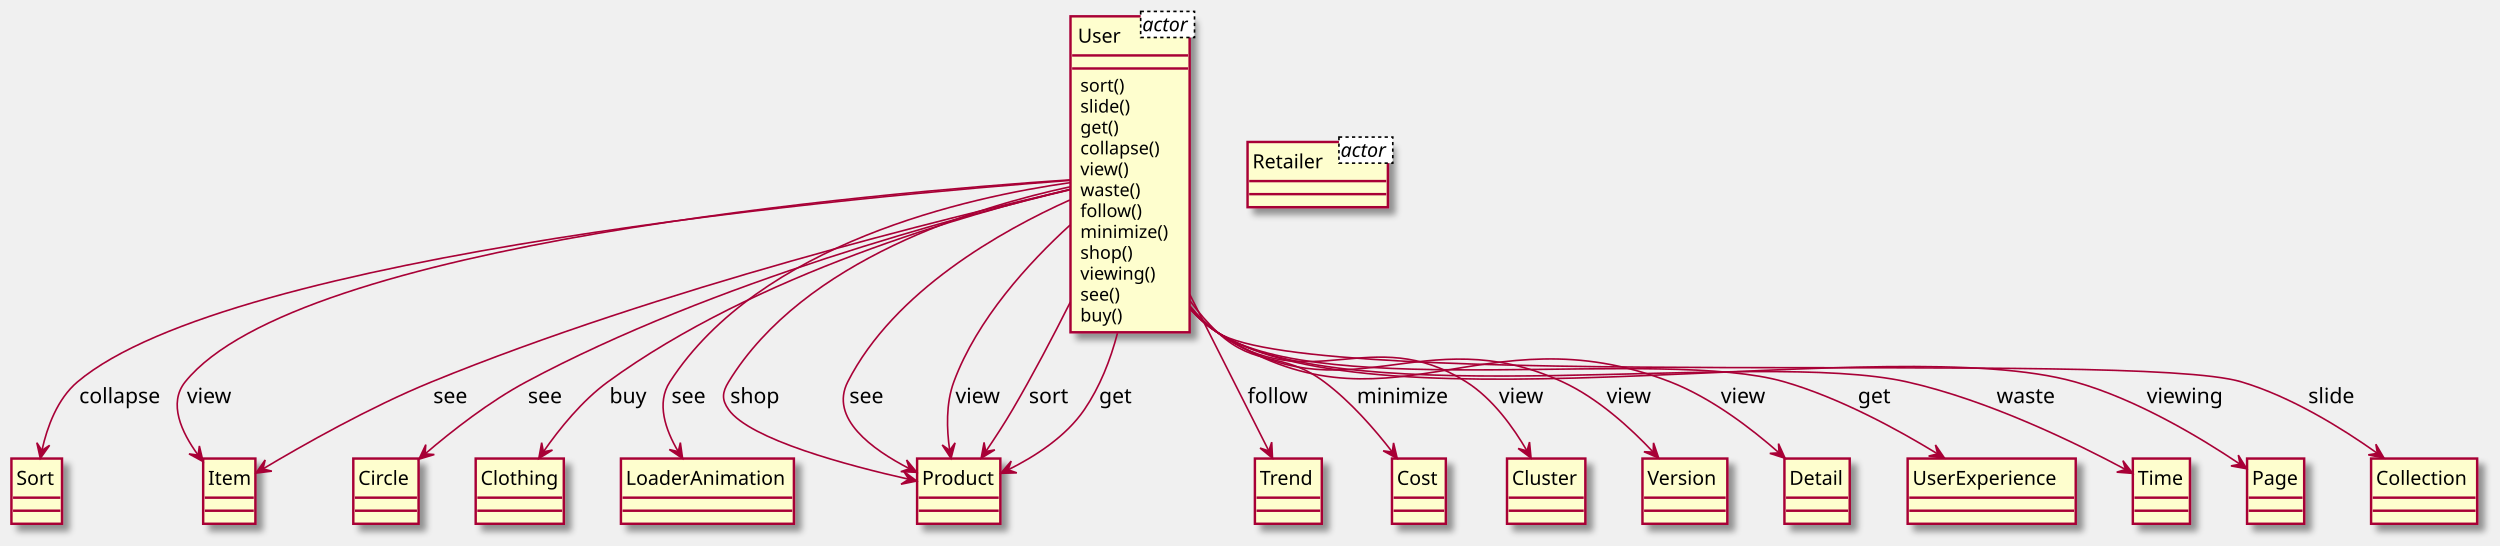
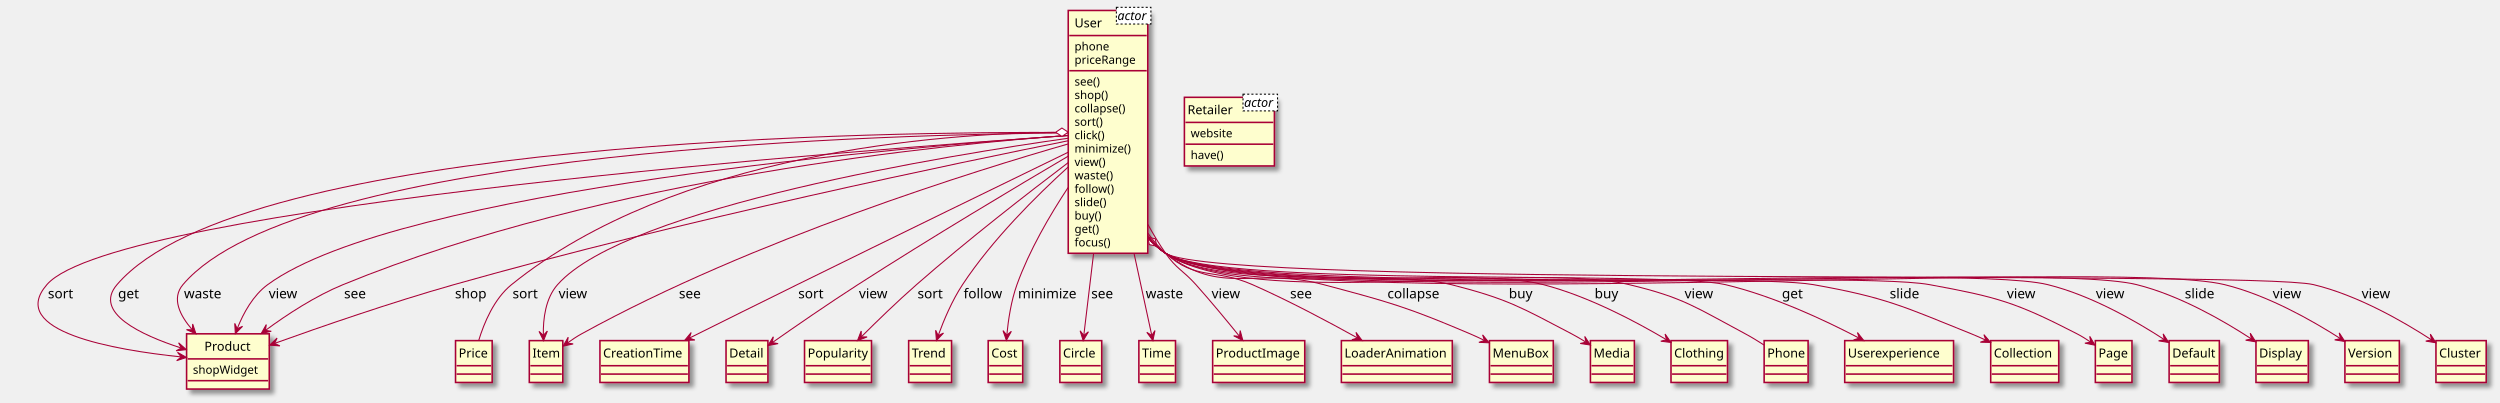
- <svg xmlns="http://www.w3.org/2000/svg" contentScriptType="application/ecmascript" contentStyleType="text/css" height="334px" preserveAspectRatio="none" style="width:1532px;height:334px;background:#FFFFFF;" version="1.1" viewBox="0 0 1532 334" width="1532px" zoomAndPan="magnify">
+ <svg xmlns="http://www.w3.org/2000/svg" contentScriptType="application/ecmascript" contentStyleType="text/css" height="385px" preserveAspectRatio="none" style="width:2389px;height:385px;background:#FFFFFF;" version="1.1" viewBox="0 0 2389 385" width="2389px" zoomAndPan="magnify">
  <defs>
-     <filter height="300%" id="fqbk32ex54lj5" width="300%" x="-1" y="-1">
+     <filter height="300%" id="f86rk0x2zrbnw" width="300%" x="-1" y="-1">
      <feGaussianBlur result="blurOut" stdDeviation="2.0" />
      <feColorMatrix in="blurOut" result="blurOut2" type="matrix" values="0 0 0 0 0 0 0 0 0 0 0 0 0 0 0 0 0 0 .4 0" />
      <feOffset dx="4.0" dy="4.0" in="blurOut2" result="blurOut3" />
      <feBlend in="SourceGraphic" in2="blurOut3" mode="normal" />
    </filter>
  </defs>
  <g>
-     <rect codeLine="6" fill="#FEFECE" filter="url(#fqbk32ex54lj5)" height="193.625" id="User" style="stroke:#A80036;stroke-width:1.5;" width="73" x="656" y="10" />
-     <text fill="#000000" font-family="sans-serif" font-size="12" lengthAdjust="spacing" textLength="29" x="660.5" y="26.139">User</text>
-     <rect fill="#FFFFFF" height="15.969" style="stroke:#000000;stroke-width:1.0;stroke-dasharray:2.0,2.0;" width="33" x="699" y="7" />
-     <text fill="#000000" font-family="sans-serif" font-size="12" font-style="italic" lengthAdjust="spacing" textLength="31" x="700" y="19.139">actor</text>
-     <line style="stroke:#A80036;stroke-width:1.5;" x1="657" x2="728" y1="33.969" y2="33.969" />
-     <line style="stroke:#A80036;stroke-width:1.5;" x1="657" x2="728" y1="41.969" y2="41.969" />
-     <text fill="#000000" font-family="sans-serif" font-size="11" lengthAdjust="spacing" textLength="29" x="662" y="56.179">sort()</text>
-     <text fill="#000000" font-family="sans-serif" font-size="11" lengthAdjust="spacing" textLength="35" x="662" y="68.984">slide()</text>
-     <text fill="#000000" font-family="sans-serif" font-size="11" lengthAdjust="spacing" textLength="27" x="662" y="81.789">get()</text>
-     <text fill="#000000" font-family="sans-serif" font-size="11" lengthAdjust="spacing" textLength="55" x="662" y="94.593">collapse()</text>
-     <text fill="#000000" font-family="sans-serif" font-size="11" lengthAdjust="spacing" textLength="35" x="662" y="107.398">view()</text>
-     <text fill="#000000" font-family="sans-serif" font-size="11" lengthAdjust="spacing" textLength="42" x="662" y="120.203">waste()</text>
-     <text fill="#000000" font-family="sans-serif" font-size="11" lengthAdjust="spacing" textLength="41" x="662" y="133.007">follow()</text>
-     <text fill="#000000" font-family="sans-serif" font-size="11" lengthAdjust="spacing" textLength="61" x="662" y="145.812">minimize()</text>
-     <text fill="#000000" font-family="sans-serif" font-size="11" lengthAdjust="spacing" textLength="35" x="662" y="158.617">shop()</text>
-     <text fill="#000000" font-family="sans-serif" font-size="11" lengthAdjust="spacing" textLength="52" x="662" y="171.421">viewing()</text>
-     <text fill="#000000" font-family="sans-serif" font-size="11" lengthAdjust="spacing" textLength="30" x="662" y="184.226">see()</text>
-     <text fill="#000000" font-family="sans-serif" font-size="11" lengthAdjust="spacing" textLength="29" x="662" y="197.031">buy()</text>
-     <rect codeLine="4" fill="#FEFECE" filter="url(#fqbk32ex54lj5)" height="39.969" id="Retailer" style="stroke:#A80036;stroke-width:1.5;" width="86" x="764.5" y="87" />
-     <text fill="#000000" font-family="sans-serif" font-size="12" lengthAdjust="spacing" textLength="45" x="767.5" y="103.139">Retailer</text>
-     <rect fill="#FFFFFF" height="15.969" style="stroke:#000000;stroke-width:1.0;stroke-dasharray:2.0,2.0;" width="33" x="820.5" y="84" />
-     <text fill="#000000" font-family="sans-serif" font-size="12" font-style="italic" lengthAdjust="spacing" textLength="31" x="821.5" y="96.139">actor</text>
-     <line style="stroke:#A80036;stroke-width:1.5;" x1="765.5" x2="849.5" y1="110.969" y2="110.969" />
-     <line style="stroke:#A80036;stroke-width:1.5;" x1="765.5" x2="849.5" y1="118.969" y2="118.969" />
-     <rect codeLine="20" fill="#FEFECE" filter="url(#fqbk32ex54lj5)" height="39.969" id="Sort" style="stroke:#A80036;stroke-width:1.5;" width="31" x="7" y="281" />
-     <text fill="#000000" font-family="sans-serif" font-size="12" lengthAdjust="spacing" textLength="25" x="10" y="297.139">Sort</text>
-     <line style="stroke:#A80036;stroke-width:1.5;" x1="8" x2="37" y1="304.969" y2="304.969" />
-     <line style="stroke:#A80036;stroke-width:1.5;" x1="8" x2="37" y1="312.969" y2="312.969" />
-     <rect codeLine="22" fill="#FEFECE" filter="url(#fqbk32ex54lj5)" height="39.969" id="Item" style="stroke:#A80036;stroke-width:1.5;" width="32" x="124.5" y="281" />
-     <text fill="#000000" font-family="sans-serif" font-size="12" lengthAdjust="spacing" textLength="26" x="127.5" y="297.139">Item</text>
-     <line style="stroke:#A80036;stroke-width:1.5;" x1="125.5" x2="155.5" y1="304.969" y2="304.969" />
-     <line style="stroke:#A80036;stroke-width:1.5;" x1="125.5" x2="155.5" y1="312.969" y2="312.969" />
-     <rect codeLine="24" fill="#FEFECE" filter="url(#fqbk32ex54lj5)" height="39.969" id="Circle" style="stroke:#A80036;stroke-width:1.5;" width="40" x="216.5" y="281" />
-     <text fill="#000000" font-family="sans-serif" font-size="12" lengthAdjust="spacing" textLength="34" x="219.5" y="297.139">Circle</text>
-     <line style="stroke:#A80036;stroke-width:1.5;" x1="217.5" x2="255.5" y1="304.969" y2="304.969" />
-     <line style="stroke:#A80036;stroke-width:1.5;" x1="217.5" x2="255.5" y1="312.969" y2="312.969" />
-     <rect codeLine="26" fill="#FEFECE" filter="url(#fqbk32ex54lj5)" height="39.969" id="Clothing" style="stroke:#A80036;stroke-width:1.5;" width="54" x="291.5" y="281" />
-     <text fill="#000000" font-family="sans-serif" font-size="12" lengthAdjust="spacing" textLength="48" x="294.5" y="297.139">Clothing</text>
-     <line style="stroke:#A80036;stroke-width:1.5;" x1="292.5" x2="344.5" y1="304.969" y2="304.969" />
-     <line style="stroke:#A80036;stroke-width:1.5;" x1="292.5" x2="344.5" y1="312.969" y2="312.969" />
-     <rect codeLine="28" fill="#FEFECE" filter="url(#fqbk32ex54lj5)" height="39.969" id="LoaderAnimation" style="stroke:#A80036;stroke-width:1.5;" width="106" x="380.5" y="281" />
-     <text fill="#000000" font-family="sans-serif" font-size="12" lengthAdjust="spacing" textLength="100" x="383.5" y="297.139">LoaderAnimation</text>
-     <line style="stroke:#A80036;stroke-width:1.5;" x1="381.5" x2="485.5" y1="304.969" y2="304.969" />
-     <line style="stroke:#A80036;stroke-width:1.5;" x1="381.5" x2="485.5" y1="312.969" y2="312.969" />
-     <rect codeLine="30" fill="#FEFECE" filter="url(#fqbk32ex54lj5)" height="39.969" id="Product" style="stroke:#A80036;stroke-width:1.5;" width="51" x="562" y="281" />
-     <text fill="#000000" font-family="sans-serif" font-size="12" lengthAdjust="spacing" textLength="45" x="565" y="297.139">Product</text>
-     <line style="stroke:#A80036;stroke-width:1.5;" x1="563" x2="612" y1="304.969" y2="304.969" />
-     <line style="stroke:#A80036;stroke-width:1.5;" x1="563" x2="612" y1="312.969" y2="312.969" />
-     <rect codeLine="32" fill="#FEFECE" filter="url(#fqbk32ex54lj5)" height="39.969" id="Trend" style="stroke:#A80036;stroke-width:1.5;" width="41" x="769" y="281" />
-     <text fill="#000000" font-family="sans-serif" font-size="12" lengthAdjust="spacing" textLength="35" x="772" y="297.139">Trend</text>
-     <line style="stroke:#A80036;stroke-width:1.5;" x1="770" x2="809" y1="304.969" y2="304.969" />
-     <line style="stroke:#A80036;stroke-width:1.5;" x1="770" x2="809" y1="312.969" y2="312.969" />
-     <rect codeLine="34" fill="#FEFECE" filter="url(#fqbk32ex54lj5)" height="39.969" id="Cost" style="stroke:#A80036;stroke-width:1.5;" width="33" x="853" y="281" />
-     <text fill="#000000" font-family="sans-serif" font-size="12" lengthAdjust="spacing" textLength="27" x="856" y="297.139">Cost</text>
-     <line style="stroke:#A80036;stroke-width:1.5;" x1="854" x2="885" y1="304.969" y2="304.969" />
-     <line style="stroke:#A80036;stroke-width:1.5;" x1="854" x2="885" y1="312.969" y2="312.969" />
-     <rect codeLine="36" fill="#FEFECE" filter="url(#fqbk32ex54lj5)" height="39.969" id="Cluster" style="stroke:#A80036;stroke-width:1.5;" width="48" x="923.5" y="281" />
-     <text fill="#000000" font-family="sans-serif" font-size="12" lengthAdjust="spacing" textLength="42" x="926.5" y="297.139">Cluster</text>
-     <line style="stroke:#A80036;stroke-width:1.5;" x1="924.5" x2="970.5" y1="304.969" y2="304.969" />
-     <line style="stroke:#A80036;stroke-width:1.5;" x1="924.5" x2="970.5" y1="312.969" y2="312.969" />
-     <rect codeLine="38" fill="#FEFECE" filter="url(#fqbk32ex54lj5)" height="39.969" id="Version" style="stroke:#A80036;stroke-width:1.5;" width="52" x="1006.5" y="281" />
-     <text fill="#000000" font-family="sans-serif" font-size="12" lengthAdjust="spacing" textLength="46" x="1009.5" y="297.139">Version</text>
-     <line style="stroke:#A80036;stroke-width:1.5;" x1="1007.5" x2="1057.5" y1="304.969" y2="304.969" />
-     <line style="stroke:#A80036;stroke-width:1.5;" x1="1007.5" x2="1057.5" y1="312.969" y2="312.969" />
-     <rect codeLine="40" fill="#FEFECE" filter="url(#fqbk32ex54lj5)" height="39.969" id="Detail" style="stroke:#A80036;stroke-width:1.5;" width="40" x="1093.5" y="281" />
-     <text fill="#000000" font-family="sans-serif" font-size="12" lengthAdjust="spacing" textLength="34" x="1096.5" y="297.139">Detail</text>
-     <line style="stroke:#A80036;stroke-width:1.5;" x1="1094.5" x2="1132.5" y1="304.969" y2="304.969" />
-     <line style="stroke:#A80036;stroke-width:1.5;" x1="1094.5" x2="1132.5" y1="312.969" y2="312.969" />
-     <rect codeLine="42" fill="#FEFECE" filter="url(#fqbk32ex54lj5)" height="39.969" id="UserExperience" style="stroke:#A80036;stroke-width:1.5;" width="103" x="1169" y="281" />
-     <text fill="#000000" font-family="sans-serif" font-size="12" lengthAdjust="spacing" textLength="97" x="1172" y="297.139">UserExperience</text>
-     <line style="stroke:#A80036;stroke-width:1.5;" x1="1170" x2="1271" y1="304.969" y2="304.969" />
-     <line style="stroke:#A80036;stroke-width:1.5;" x1="1170" x2="1271" y1="312.969" y2="312.969" />
-     <rect codeLine="44" fill="#FEFECE" filter="url(#fqbk32ex54lj5)" height="39.969" id="Time" style="stroke:#A80036;stroke-width:1.5;" width="35" x="1307" y="281" />
-     <text fill="#000000" font-family="sans-serif" font-size="12" lengthAdjust="spacing" textLength="29" x="1310" y="297.139">Time</text>
-     <line style="stroke:#A80036;stroke-width:1.5;" x1="1308" x2="1341" y1="304.969" y2="304.969" />
-     <line style="stroke:#A80036;stroke-width:1.5;" x1="1308" x2="1341" y1="312.969" y2="312.969" />
-     <rect codeLine="46" fill="#FEFECE" filter="url(#fqbk32ex54lj5)" height="39.969" id="Page" style="stroke:#A80036;stroke-width:1.5;" width="35" x="1377" y="281" />
-     <text fill="#000000" font-family="sans-serif" font-size="12" lengthAdjust="spacing" textLength="29" x="1380" y="297.139">Page</text>
-     <line style="stroke:#A80036;stroke-width:1.5;" x1="1378" x2="1411" y1="304.969" y2="304.969" />
-     <line style="stroke:#A80036;stroke-width:1.5;" x1="1378" x2="1411" y1="312.969" y2="312.969" />
-     <rect codeLine="48" fill="#FEFECE" filter="url(#fqbk32ex54lj5)" height="39.969" id="Collection" style="stroke:#A80036;stroke-width:1.5;" width="65" x="1453" y="281" />
-     <text fill="#000000" font-family="sans-serif" font-size="12" lengthAdjust="spacing" textLength="59" x="1456" y="297.139">Collection</text>
-     <line style="stroke:#A80036;stroke-width:1.5;" x1="1454" x2="1517" y1="304.969" y2="304.969" />
-     <line style="stroke:#A80036;stroke-width:1.5;" x1="1454" x2="1517" y1="312.969" y2="312.969" />
-     <path codeLine="50" d="M655.958,115.948 C593.26,130.911 463.195,167.861 372.5,234 C356.673,245.542 342.781,262.784 333.052,276.75 " fill="none" id="User-to-Clothing" style="stroke:#A80036;stroke-width:1.0;" />
-     <polygon fill="#A80036" points="330.169,280.969,338.549,275.795,332.99,276.841,331.944,271.282,330.169,280.969" style="stroke:#A80036;stroke-width:1.0;" />
-     <text fill="#000000" font-family="sans-serif" font-size="13" lengthAdjust="spacing" textLength="24" x="373.5" y="247.067">buy</text>
-     <path codeLine="51" d="M655.622,110.195 C539.09,117.971 182.404,148.489 113.5,234 C102.941,247.104 111.209,264.901 121.286,278.713 " fill="none" id="User-to-Item" style="stroke:#A80036;stroke-width:1.0;" />
-     <polygon fill="#A80036" points="124.453,282.861,122.171,273.281,121.419,278.887,115.812,278.135,124.453,282.861" style="stroke:#A80036;stroke-width:1.0;" />
-     <text fill="#000000" font-family="sans-serif" font-size="13" lengthAdjust="spacing" textLength="30" x="114.5" y="247.067">view</text>
-     <path codeLine="66" d="M655.863,116.127 C580.819,133.346 404.871,176.675 264.5,234 C226.667,249.45 185.234,272.952 161.123,287.346 " fill="none" id="User-to-Item-1" style="stroke:#A80036;stroke-width:1.0;" />
-     <polygon fill="#A80036" points="156.827,289.923,166.602,288.722,161.114,287.35,162.486,281.862,156.827,289.923" style="stroke:#A80036;stroke-width:1.0;" />
-     <text fill="#000000" font-family="sans-serif" font-size="13" lengthAdjust="spacing" textLength="23" x="265.5" y="247.067">see</text>
-     <path codeLine="52" d="M729.157,188.959 C734.278,194.749 740.038,199.907 746.5,204 C825.919,254.312 1076.77,213.416 1168.5,234 C1218.62,245.245 1272.96,271.867 1302.44,287.65 " fill="none" id="User-to-Time" style="stroke:#A80036;stroke-width:1.0;" />
-     <polygon fill="#A80036" points="1306.95,290.086,1300.925,282.295,1302.549,287.714,1297.13,289.337,1306.95,290.086" style="stroke:#A80036;stroke-width:1.0;" />
-     <text fill="#000000" font-family="sans-serif" font-size="13" lengthAdjust="spacing" textLength="39" x="1223.5" y="247.067">waste</text>
-     <path codeLine="53" d="M655.994,111.901 C593.07,120.813 465.642,148.966 410.5,234 C402.077,246.989 407.762,263.423 415.584,276.643 " fill="none" id="User-to-LoaderAnimation" style="stroke:#A80036;stroke-width:1.0;" />
-     <polygon fill="#A80036" points="418.302,280.993,416.925,271.241,415.653,276.753,410.141,275.48,418.302,280.993" style="stroke:#A80036;stroke-width:1.0;" />
-     <text fill="#000000" font-family="sans-serif" font-size="13" lengthAdjust="spacing" textLength="23" x="411.5" y="247.067">see</text>
-     <path codeLine="54" d="M655.997,114.418 C599.489,126.535 492.553,158.67 446.5,234 C442.559,240.446 442.121,244.843 446.5,251 C459.508,269.292 519.47,285.264 556.887,293.681 " fill="none" id="User-to-Product" style="stroke:#A80036;stroke-width:1.0;" />
-     <polygon fill="#A80036" points="561.785,294.769,553.867,288.912,556.904,293.684,552.132,296.722,561.785,294.769" style="stroke:#A80036;stroke-width:1.0;" />
-     <text fill="#000000" font-family="sans-serif" font-size="13" lengthAdjust="spacing" textLength="31" x="447.5" y="247.067">shop</text>
-     <path codeLine="56" d="M655.634,122.54 C613.857,141.267 547.891,178.199 519.5,234 C508.169,256.27 534.216,275.345 557.279,287.178 " fill="none" id="User-to-Product-1" style="stroke:#A80036;stroke-width:1.0;" />
-     <polygon fill="#A80036" points="561.84,289.447,555.564,281.857,557.363,287.22,552,289.02,561.84,289.447" style="stroke:#A80036;stroke-width:1.0;" />
-     <text fill="#000000" font-family="sans-serif" font-size="13" lengthAdjust="spacing" textLength="23" x="520.5" y="247.067">see</text>
-     <path codeLine="60" d="M655.768,137.878 C630.371,161.059 598.694,195.63 584.5,234 C579.582,247.296 580.111,263.137 581.975,275.967 " fill="none" id="User-to-Product-2" style="stroke:#A80036;stroke-width:1.0;" />
-     <polygon fill="#A80036" points="582.779,280.904,585.282,271.378,581.976,275.969,577.386,272.663,582.779,280.904" style="stroke:#A80036;stroke-width:1.0;" />
-     <text fill="#000000" font-family="sans-serif" font-size="13" lengthAdjust="spacing" textLength="30" x="585.5" y="247.067">view</text>
-     <path codeLine="61" d="M655.952,185.022 C645.085,206.663 632.786,230.01 620.5,251 C615.516,259.514 609.619,268.548 604.198,276.508 " fill="none" id="User-to-Product-3" style="stroke:#A80036;stroke-width:1.0;" />
-     <polygon fill="#A80036" points="601.244,280.81,609.636,275.655,604.074,276.689,603.041,271.127,601.244,280.81" style="stroke:#A80036;stroke-width:1.0;" />
-     <text fill="#000000" font-family="sans-serif" font-size="13" lengthAdjust="spacing" textLength="25" x="630.5" y="247.067">sort</text>
-     <path codeLine="62" d="M684.772,204.221 C680.426,220.777 673.981,237.103 664.5,251 C653.154,267.63 634.103,279.823 617.791,287.886 " fill="none" id="User-to-Product-4" style="stroke:#A80036;stroke-width:1.0;" />
-     <polygon fill="#A80036" points="613.271,290.051,623.116,289.771,617.78,287.891,619.66,282.556,613.271,290.051" style="stroke:#A80036;stroke-width:1.0;" />
-     <text fill="#000000" font-family="sans-serif" font-size="13" lengthAdjust="spacing" textLength="21" x="673.5" y="247.067">get</text>
-     <path codeLine="55" d="M729.033,180.313 C746.152,214.197 765.391,252.28 777.476,276.2 " fill="none" id="User-to-Trend" style="stroke:#A80036;stroke-width:1.0;" />
-     <polygon fill="#A80036" points="779.795,280.79,779.307,270.953,777.54,276.327,772.166,274.561,779.795,280.79" style="stroke:#A80036;stroke-width:1.0;" />
-     <text fill="#000000" font-family="sans-serif" font-size="13" lengthAdjust="spacing" textLength="38" x="764.5" y="247.067">follow</text>
-     <path codeLine="57" d="M729.194,184.249 C734.408,191.412 740.177,198.163 746.5,204 C769.88,225.581 786.001,214.97 811.5,234 C827.564,245.989 842.419,263.059 853.073,276.836 " fill="none" id="User-to-Cost" style="stroke:#A80036;stroke-width:1.0;" />
-     <polygon fill="#A80036" points="856.241,280.997,853.97,271.413,853.212,277.019,847.606,276.261,856.241,280.997" style="stroke:#A80036;stroke-width:1.0;" />
-     <text fill="#000000" font-family="sans-serif" font-size="13" lengthAdjust="spacing" textLength="58" x="831.5" y="247.067">minimize</text>
-     <path codeLine="58" d="M729.056,189.119 C734.199,194.875 739.992,199.982 746.5,204 C805.847,240.64 1306.67,214.045 1373.5,234 C1404.11,243.141 1435.12,262.354 1456.72,277.705 " fill="none" id="User-to-Collection" style="stroke:#A80036;stroke-width:1.0;" />
-     <polygon fill="#A80036" points="1460.91,280.72,1455.932,272.222,1456.848,277.804,1451.266,278.72,1460.91,280.72" style="stroke:#A80036;stroke-width:1.0;" />
-     <text fill="#000000" font-family="sans-serif" font-size="13" lengthAdjust="spacing" textLength="29" x="1414.5" y="247.067">slide</text>
-     <path codeLine="59" d="M729.35,187.673 C734.448,193.815 740.149,199.402 746.5,204 C802.276,244.38 840.288,197.218 898.5,234 C914.681,244.224 927.358,261.852 935.76,276.319 " fill="none" id="User-to-Cluster" style="stroke:#A80036;stroke-width:1.0;" />
-     <polygon fill="#A80036" points="938.229,280.695,937.289,270.891,935.772,276.341,930.322,274.823,938.229,280.695" style="stroke:#A80036;stroke-width:1.0;" />
-     <text fill="#000000" font-family="sans-serif" font-size="13" lengthAdjust="spacing" textLength="30" x="918.5" y="247.067">view</text>
-     <path codeLine="63" d="M729.094,188.037 C734.245,194.104 740.028,199.574 746.5,204 C824.686,257.469 871.459,194.389 957.5,234 C979.141,243.963 999.151,262.236 1013.05,277.032 " fill="none" id="User-to-Version" style="stroke:#A80036;stroke-width:1.0;" />
-     <polygon fill="#A80036" points="1016.45,280.712,1013.28,271.388,1013.057,277.04,1007.404,276.817,1016.45,280.712" style="stroke:#A80036;stroke-width:1.0;" />
-     <text fill="#000000" font-family="sans-serif" font-size="13" lengthAdjust="spacing" textLength="30" x="984.5" y="247.067">view</text>
-     <path codeLine="64" d="M655.808,110.542 C533.381,119.712 141.355,154.816 47.5,234 C35.156,244.415 28.895,261.602 25.727,275.827 " fill="none" id="User-to-Sort" style="stroke:#A80036;stroke-width:1.0;" />
-     <polygon fill="#A80036" points="24.694,280.915,30.405,272.891,25.689,276.015,22.565,271.299,24.694,280.915" style="stroke:#A80036;stroke-width:1.0;" />
-     <text fill="#000000" font-family="sans-serif" font-size="13" lengthAdjust="spacing" textLength="52" x="48.5" y="247.067">collapse</text>
-     <path codeLine="65" d="M729.32,188.706 C734.407,194.549 740.115,199.788 746.5,204 C849.866,272.188 908.063,189.184 1023.5,234 C1048.69,243.779 1073.14,262.489 1090.19,277.498 " fill="none" id="User-to-Detail" style="stroke:#A80036;stroke-width:1.0;" />
-     <polygon fill="#A80036" points="1093.92,280.834,1089.868,271.857,1090.189,277.505,1084.542,277.826,1093.92,280.834" style="stroke:#A80036;stroke-width:1.0;" />
-     <text fill="#000000" font-family="sans-serif" font-size="13" lengthAdjust="spacing" textLength="30" x="1054.5" y="247.067">view</text>
-     <path codeLine="67" d="M729.224,188.854 C734.331,194.666 740.07,199.857 746.5,204 C811.565,245.918 1019.17,212.405 1093.5,234 C1127.2,243.79 1162.36,262.861 1187.12,277.996 " fill="none" id="User-to-UserExperience" style="stroke:#A80036;stroke-width:1.0;" />
-     <polygon fill="#A80036" points="1191.62,280.773,1186.046,272.653,1187.36,278.155,1181.858,279.469,1191.62,280.773" style="stroke:#A80036;stroke-width:1.0;" />
-     <text fill="#000000" font-family="sans-serif" font-size="13" lengthAdjust="spacing" textLength="21" x="1138.5" y="247.067">get</text>
-     <path codeLine="68" d="M655.959,116.224 C587.669,132.491 437.223,172.602 322.5,234 C300.013,246.035 277.234,263.822 260.774,277.9 " fill="none" id="User-to-Circle" style="stroke:#A80036;stroke-width:1.0;" />
-     <polygon fill="#A80036" points="256.73,281.394,266.156,278.538,260.514,278.125,260.926,272.483,256.73,281.394" style="stroke:#A80036;stroke-width:1.0;" />
-     <text fill="#000000" font-family="sans-serif" font-size="13" lengthAdjust="spacing" textLength="23" x="323.5" y="247.067">see</text>
-     <path codeLine="69" d="M729.096,189.055 C734.23,194.825 740.01,199.952 746.5,204 C845.647,265.849 1159,202.401 1271.5,234 C1309.5,244.673 1348.93,268.478 1372.59,284.387 " fill="none" id="User-to-Page" style="stroke:#A80036;stroke-width:1.0;" />
-     <polygon fill="#A80036" points="1376.82,287.26,1371.629,278.89,1372.686,284.448,1367.129,285.505,1376.82,287.26" style="stroke:#A80036;stroke-width:1.0;" />
-     <text fill="#000000" font-family="sans-serif" font-size="13" lengthAdjust="spacing" textLength="49" x="1315.5" y="247.067">viewing</text>
+     <rect codeLine="12" fill="#FEFECE" filter="url(#f86rk0x2zrbnw)" height="232.039" id="User" style="stroke:#A80036;stroke-width:1.5;" width="76" x="1020.807" y="10" />
+     <text fill="#000000" font-family="sans-serif" font-size="12" lengthAdjust="spacing" textLength="29" x="1026.806" y="26.139">User</text>
+     <rect fill="#FFFFFF" height="15.969" style="stroke:#000000;stroke-width:1.0;stroke-dasharray:2.0,2.0;" width="33" x="1066.806" y="7" />
+     <text fill="#000000" font-family="sans-serif" font-size="12" font-style="italic" lengthAdjust="spacing" textLength="31" x="1067.806" y="19.139">actor</text>
+     <line style="stroke:#A80036;stroke-width:1.5;" x1="1021.807" x2="1095.806" y1="33.969" y2="33.969" />
+     <text fill="#000000" font-family="sans-serif" font-size="11" lengthAdjust="spacing" textLength="36" x="1026.806" y="48.179">phone</text>
+     <text fill="#000000" font-family="sans-serif" font-size="11" lengthAdjust="spacing" textLength="64" x="1026.806" y="60.984">priceRange</text>
+     <line style="stroke:#A80036;stroke-width:1.5;" x1="1021.807" x2="1095.806" y1="67.578" y2="67.578" />
+     <text fill="#000000" font-family="sans-serif" font-size="11" lengthAdjust="spacing" textLength="30" x="1026.806" y="81.789">see()</text>
+     <text fill="#000000" font-family="sans-serif" font-size="11" lengthAdjust="spacing" textLength="35" x="1026.806" y="94.593">shop()</text>
+     <text fill="#000000" font-family="sans-serif" font-size="11" lengthAdjust="spacing" textLength="55" x="1026.806" y="107.398">collapse()</text>
+     <text fill="#000000" font-family="sans-serif" font-size="11" lengthAdjust="spacing" textLength="29" x="1026.806" y="120.203">sort()</text>
+     <text fill="#000000" font-family="sans-serif" font-size="11" lengthAdjust="spacing" textLength="32" x="1026.806" y="133.007">click()</text>
+     <text fill="#000000" font-family="sans-serif" font-size="11" lengthAdjust="spacing" textLength="61" x="1026.806" y="145.812">minimize()</text>
+     <text fill="#000000" font-family="sans-serif" font-size="11" lengthAdjust="spacing" textLength="35" x="1026.806" y="158.617">view()</text>
+     <text fill="#000000" font-family="sans-serif" font-size="11" lengthAdjust="spacing" textLength="42" x="1026.806" y="171.421">waste()</text>
+     <text fill="#000000" font-family="sans-serif" font-size="11" lengthAdjust="spacing" textLength="41" x="1026.806" y="184.226">follow()</text>
+     <text fill="#000000" font-family="sans-serif" font-size="11" lengthAdjust="spacing" textLength="35" x="1026.806" y="197.031">slide()</text>
+     <text fill="#000000" font-family="sans-serif" font-size="11" lengthAdjust="spacing" textLength="29" x="1026.806" y="209.835">buy()</text>
+     <text fill="#000000" font-family="sans-serif" font-size="11" lengthAdjust="spacing" textLength="27" x="1026.806" y="222.64">get()</text>
+     <text fill="#000000" font-family="sans-serif" font-size="11" lengthAdjust="spacing" textLength="38" x="1026.806" y="235.445">focus()</text>
+     <rect codeLine="55" fill="#FEFECE" filter="url(#f86rk0x2zrbnw)" height="65.578" id="Retailer" style="stroke:#A80036;stroke-width:1.5;" width="86" x="1131.81" y="93" />
+     <text fill="#000000" font-family="sans-serif" font-size="12" lengthAdjust="spacing" textLength="45" x="1134.81" y="109.139">Retailer</text>
+     <rect fill="#FFFFFF" height="15.969" style="stroke:#000000;stroke-width:1.0;stroke-dasharray:2.0,2.0;" width="33" x="1187.81" y="90" />
+     <text fill="#000000" font-family="sans-serif" font-size="12" font-style="italic" lengthAdjust="spacing" textLength="31" x="1188.81" y="102.139">actor</text>
+     <line style="stroke:#A80036;stroke-width:1.5;" x1="1132.81" x2="1216.81" y1="116.969" y2="116.969" />
+     <text fill="#000000" font-family="sans-serif" font-size="11" lengthAdjust="spacing" textLength="45" x="1137.81" y="131.179">website</text>
+     <line style="stroke:#A80036;stroke-width:1.5;" x1="1132.81" x2="1216.81" y1="137.773" y2="137.773" />
+     <text fill="#000000" font-family="sans-serif" font-size="11" lengthAdjust="spacing" textLength="37" x="1137.81" y="151.984">have()</text>
+     <rect codeLine="9" fill="#FEFECE" filter="url(#f86rk0x2zrbnw)" height="52.773" id="Product" style="stroke:#A80036;stroke-width:1.5;" width="79" x="178.306" y="319" />
+     <text fill="#000000" font-family="sans-serif" font-size="12" lengthAdjust="spacing" textLength="45" x="195.306" y="335.139">Product</text>
+     <line style="stroke:#A80036;stroke-width:1.5;" x1="179.306" x2="256.307" y1="342.969" y2="342.969" />
+     <text fill="#000000" font-family="sans-serif" font-size="11" lengthAdjust="spacing" textLength="67" x="184.306" y="357.179">shopWidget</text>
+     <line style="stroke:#A80036;stroke-width:1.5;" x1="179.306" x2="256.307" y1="363.773" y2="363.773" />
+     <rect codeLine="27" fill="#FEFECE" filter="url(#f86rk0x2zrbnw)" height="39.969" id="Price" style="stroke:#A80036;stroke-width:1.5;" width="35" x="435.307" y="325.5" />
+     <text fill="#000000" font-family="sans-serif" font-size="12" lengthAdjust="spacing" textLength="29" x="438.307" y="341.639">Price</text>
+     <line style="stroke:#A80036;stroke-width:1.5;" x1="436.307" x2="469.307" y1="349.469" y2="349.469" />
+     <line style="stroke:#A80036;stroke-width:1.5;" x1="436.307" x2="469.307" y1="357.469" y2="357.469" />
+     <rect codeLine="29" fill="#FEFECE" filter="url(#f86rk0x2zrbnw)" height="39.969" id="Item" style="stroke:#A80036;stroke-width:1.5;" width="32" x="505.807" y="325.5" />
+     <text fill="#000000" font-family="sans-serif" font-size="12" lengthAdjust="spacing" textLength="26" x="508.807" y="341.639">Item</text>
+     <line style="stroke:#A80036;stroke-width:1.5;" x1="506.807" x2="536.807" y1="349.469" y2="349.469" />
+     <line style="stroke:#A80036;stroke-width:1.5;" x1="506.807" x2="536.807" y1="357.469" y2="357.469" />
+     <rect codeLine="31" fill="#FEFECE" filter="url(#f86rk0x2zrbnw)" height="39.969" id="CreationTime" style="stroke:#A80036;stroke-width:1.5;" width="85" x="573.307" y="325.5" />
+     <text fill="#000000" font-family="sans-serif" font-size="12" lengthAdjust="spacing" textLength="79" x="576.307" y="341.639">CreationTime</text>
+     <line style="stroke:#A80036;stroke-width:1.5;" x1="574.307" x2="657.307" y1="349.469" y2="349.469" />
+     <line style="stroke:#A80036;stroke-width:1.5;" x1="574.307" x2="657.307" y1="357.469" y2="357.469" />
+     <rect codeLine="33" fill="#FEFECE" filter="url(#f86rk0x2zrbnw)" height="39.969" id="Detail" style="stroke:#A80036;stroke-width:1.5;" width="40" x="693.807" y="325.5" />
+     <text fill="#000000" font-family="sans-serif" font-size="12" lengthAdjust="spacing" textLength="34" x="696.807" y="341.639">Detail</text>
+     <line style="stroke:#A80036;stroke-width:1.5;" x1="694.807" x2="732.807" y1="349.469" y2="349.469" />
+     <line style="stroke:#A80036;stroke-width:1.5;" x1="694.807" x2="732.807" y1="357.469" y2="357.469" />
+     <rect codeLine="35" fill="#FEFECE" filter="url(#f86rk0x2zrbnw)" height="39.969" id="Popularity" style="stroke:#A80036;stroke-width:1.5;" width="64" x="768.807" y="325.5" />
+     <text fill="#000000" font-family="sans-serif" font-size="12" lengthAdjust="spacing" textLength="58" x="771.807" y="341.639">Popularity</text>
+     <line style="stroke:#A80036;stroke-width:1.5;" x1="769.807" x2="831.807" y1="349.469" y2="349.469" />
+     <line style="stroke:#A80036;stroke-width:1.5;" x1="769.807" x2="831.807" y1="357.469" y2="357.469" />
+     <rect codeLine="37" fill="#FEFECE" filter="url(#f86rk0x2zrbnw)" height="39.969" id="Trend" style="stroke:#A80036;stroke-width:1.5;" width="41" x="868.307" y="325.5" />
+     <text fill="#000000" font-family="sans-serif" font-size="12" lengthAdjust="spacing" textLength="35" x="871.307" y="341.639">Trend</text>
+     <line style="stroke:#A80036;stroke-width:1.5;" x1="869.307" x2="908.307" y1="349.469" y2="349.469" />
+     <line style="stroke:#A80036;stroke-width:1.5;" x1="869.307" x2="908.307" y1="357.469" y2="357.469" />
+     <rect codeLine="39" fill="#FEFECE" filter="url(#f86rk0x2zrbnw)" height="39.969" id="Cost" style="stroke:#A80036;stroke-width:1.5;" width="33" x="944.307" y="325.5" />
+     <text fill="#000000" font-family="sans-serif" font-size="12" lengthAdjust="spacing" textLength="27" x="947.307" y="341.639">Cost</text>
+     <line style="stroke:#A80036;stroke-width:1.5;" x1="945.307" x2="976.307" y1="349.469" y2="349.469" />
+     <line style="stroke:#A80036;stroke-width:1.5;" x1="945.307" x2="976.307" y1="357.469" y2="357.469" />
+     <rect codeLine="41" fill="#FEFECE" filter="url(#f86rk0x2zrbnw)" height="39.969" id="Circle" style="stroke:#A80036;stroke-width:1.5;" width="40" x="1012.807" y="325.5" />
+     <text fill="#000000" font-family="sans-serif" font-size="12" lengthAdjust="spacing" textLength="34" x="1015.807" y="341.639">Circle</text>
+     <line style="stroke:#A80036;stroke-width:1.5;" x1="1013.807" x2="1051.806" y1="349.469" y2="349.469" />
+     <line style="stroke:#A80036;stroke-width:1.5;" x1="1013.807" x2="1051.806" y1="357.469" y2="357.469" />
+     <rect codeLine="43" fill="#FEFECE" filter="url(#f86rk0x2zrbnw)" height="39.969" id="Time" style="stroke:#A80036;stroke-width:1.5;" width="35" x="1088.31" y="325.5" />
+     <text fill="#000000" font-family="sans-serif" font-size="12" lengthAdjust="spacing" textLength="29" x="1091.31" y="341.639">Time</text>
+     <line style="stroke:#A80036;stroke-width:1.5;" x1="1089.31" x2="1122.31" y1="349.469" y2="349.469" />
+     <line style="stroke:#A80036;stroke-width:1.5;" x1="1089.31" x2="1122.31" y1="357.469" y2="357.469" />
+     <rect codeLine="45" fill="#FEFECE" filter="url(#f86rk0x2zrbnw)" height="39.969" id="ProductImage" style="stroke:#A80036;stroke-width:1.5;" width="88" x="1158.81" y="325.5" />
+     <text fill="#000000" font-family="sans-serif" font-size="12" lengthAdjust="spacing" textLength="82" x="1161.81" y="341.639">ProductImage</text>
+     <line style="stroke:#A80036;stroke-width:1.5;" x1="1159.81" x2="1245.81" y1="349.469" y2="349.469" />
+     <line style="stroke:#A80036;stroke-width:1.5;" x1="1159.81" x2="1245.81" y1="357.469" y2="357.469" />
+     <rect codeLine="47" fill="#FEFECE" filter="url(#f86rk0x2zrbnw)" height="39.969" id="LoaderAnimation" style="stroke:#A80036;stroke-width:1.5;" width="106" x="1281.81" y="325.5" />
+     <text fill="#000000" font-family="sans-serif" font-size="12" lengthAdjust="spacing" textLength="100" x="1284.81" y="341.639">LoaderAnimation</text>
+     <line style="stroke:#A80036;stroke-width:1.5;" x1="1282.81" x2="1386.81" y1="349.469" y2="349.469" />
+     <line style="stroke:#A80036;stroke-width:1.5;" x1="1282.81" x2="1386.81" y1="357.469" y2="357.469" />
+     <rect codeLine="49" fill="#FEFECE" filter="url(#f86rk0x2zrbnw)" height="39.969" id="MenuBox" style="stroke:#A80036;stroke-width:1.5;" width="61" x="1423.31" y="325.5" />
+     <text fill="#000000" font-family="sans-serif" font-size="12" lengthAdjust="spacing" textLength="55" x="1426.31" y="341.639">MenuBox</text>
+     <line style="stroke:#A80036;stroke-width:1.5;" x1="1424.31" x2="1483.31" y1="349.469" y2="349.469" />
+     <line style="stroke:#A80036;stroke-width:1.5;" x1="1424.31" x2="1483.31" y1="357.469" y2="357.469" />
+     <rect codeLine="51" fill="#FEFECE" filter="url(#f86rk0x2zrbnw)" height="39.969" id="Media" style="stroke:#A80036;stroke-width:1.5;" width="42" x="1519.81" y="325.5" />
+     <text fill="#000000" font-family="sans-serif" font-size="12" lengthAdjust="spacing" textLength="36" x="1522.81" y="341.639">Media</text>
+     <line style="stroke:#A80036;stroke-width:1.5;" x1="1520.81" x2="1560.81" y1="349.469" y2="349.469" />
+     <line style="stroke:#A80036;stroke-width:1.5;" x1="1520.81" x2="1560.81" y1="357.469" y2="357.469" />
+     <rect codeLine="53" fill="#FEFECE" filter="url(#f86rk0x2zrbnw)" height="39.969" id="Clothing" style="stroke:#A80036;stroke-width:1.5;" width="54" x="1596.81" y="325.5" />
+     <text fill="#000000" font-family="sans-serif" font-size="12" lengthAdjust="spacing" textLength="48" x="1599.81" y="341.639">Clothing</text>
+     <line style="stroke:#A80036;stroke-width:1.5;" x1="1597.81" x2="1649.81" y1="349.469" y2="349.469" />
+     <line style="stroke:#A80036;stroke-width:1.5;" x1="1597.81" x2="1649.81" y1="357.469" y2="357.469" />
+     <rect codeLine="58" fill="#FEFECE" filter="url(#f86rk0x2zrbnw)" height="39.969" id="Phone" style="stroke:#A80036;stroke-width:1.5;" width="42" x="1685.81" y="325.5" />
+     <text fill="#000000" font-family="sans-serif" font-size="12" lengthAdjust="spacing" textLength="36" x="1688.81" y="341.639">Phone</text>
+     <line style="stroke:#A80036;stroke-width:1.5;" x1="1686.81" x2="1726.81" y1="349.469" y2="349.469" />
+     <line style="stroke:#A80036;stroke-width:1.5;" x1="1686.81" x2="1726.81" y1="357.469" y2="357.469" />
+     <rect codeLine="60" fill="#FEFECE" filter="url(#f86rk0x2zrbnw)" height="39.969" id="Userexperience" style="stroke:#A80036;stroke-width:1.5;" width="104" x="1762.81" y="325.5" />
+     <text fill="#000000" font-family="sans-serif" font-size="12" lengthAdjust="spacing" textLength="98" x="1765.81" y="341.639">Userexperience</text>
+     <line style="stroke:#A80036;stroke-width:1.5;" x1="1763.81" x2="1865.81" y1="349.469" y2="349.469" />
+     <line style="stroke:#A80036;stroke-width:1.5;" x1="1763.81" x2="1865.81" y1="357.469" y2="357.469" />
+     <rect codeLine="62" fill="#FEFECE" filter="url(#f86rk0x2zrbnw)" height="39.969" id="Collection" style="stroke:#A80036;stroke-width:1.5;" width="65" x="1902.31" y="325.5" />
+     <text fill="#000000" font-family="sans-serif" font-size="12" lengthAdjust="spacing" textLength="59" x="1905.31" y="341.639">Collection</text>
+     <line style="stroke:#A80036;stroke-width:1.5;" x1="1903.31" x2="1966.31" y1="349.469" y2="349.469" />
+     <line style="stroke:#A80036;stroke-width:1.5;" x1="1903.31" x2="1966.31" y1="357.469" y2="357.469" />
+     <rect codeLine="64" fill="#FEFECE" filter="url(#f86rk0x2zrbnw)" height="39.969" id="Page" style="stroke:#A80036;stroke-width:1.5;" width="35" x="2002.31" y="325.5" />
+     <text fill="#000000" font-family="sans-serif" font-size="12" lengthAdjust="spacing" textLength="29" x="2005.31" y="341.639">Page</text>
+     <line style="stroke:#A80036;stroke-width:1.5;" x1="2003.31" x2="2036.31" y1="349.469" y2="349.469" />
+     <line style="stroke:#A80036;stroke-width:1.5;" x1="2003.31" x2="2036.31" y1="357.469" y2="357.469" />
+     <rect codeLine="66" fill="#FEFECE" filter="url(#f86rk0x2zrbnw)" height="39.969" id="Default" style="stroke:#A80036;stroke-width:1.5;" width="48" x="2072.809" y="325.5" />
+     <text fill="#000000" font-family="sans-serif" font-size="12" lengthAdjust="spacing" textLength="42" x="2075.809" y="341.639">Default</text>
+     <line style="stroke:#A80036;stroke-width:1.5;" x1="2073.809" x2="2119.809" y1="349.469" y2="349.469" />
+     <line style="stroke:#A80036;stroke-width:1.5;" x1="2073.809" x2="2119.809" y1="357.469" y2="357.469" />
+     <rect codeLine="68" fill="#FEFECE" filter="url(#f86rk0x2zrbnw)" height="39.969" id="Display" style="stroke:#A80036;stroke-width:1.5;" width="50" x="2155.809" y="325.5" />
+     <text fill="#000000" font-family="sans-serif" font-size="12" lengthAdjust="spacing" textLength="44" x="2158.809" y="341.639">Display</text>
+     <line style="stroke:#A80036;stroke-width:1.5;" x1="2156.809" x2="2204.809" y1="349.469" y2="349.469" />
+     <line style="stroke:#A80036;stroke-width:1.5;" x1="2156.809" x2="2204.809" y1="357.469" y2="357.469" />
+     <rect codeLine="70" fill="#FEFECE" filter="url(#f86rk0x2zrbnw)" height="39.969" id="Version" style="stroke:#A80036;stroke-width:1.5;" width="52" x="2240.809" y="325.5" />
+     <text fill="#000000" font-family="sans-serif" font-size="12" lengthAdjust="spacing" textLength="46" x="2243.809" y="341.639">Version</text>
+     <line style="stroke:#A80036;stroke-width:1.5;" x1="2241.809" x2="2291.809" y1="349.469" y2="349.469" />
+     <line style="stroke:#A80036;stroke-width:1.5;" x1="2241.809" x2="2291.809" y1="357.469" y2="357.469" />
+     <rect codeLine="72" fill="#FEFECE" filter="url(#f86rk0x2zrbnw)" height="39.969" id="Cluster" style="stroke:#A80036;stroke-width:1.5;" width="48" x="2327.809" y="325.5" />
+     <text fill="#000000" font-family="sans-serif" font-size="12" lengthAdjust="spacing" textLength="42" x="2330.809" y="341.639">Cluster</text>
+     <line style="stroke:#A80036;stroke-width:1.5;" x1="2328.809" x2="2374.809" y1="349.469" y2="349.469" />
+     <line style="stroke:#A80036;stroke-width:1.5;" x1="2328.809" x2="2374.809" y1="357.469" y2="357.469" />
+     <path codeLine="74" d="M1020.749,132.104 C911.236,147.583 598.931,197.543 532.807,272 C521.261,284.999 518.904,304.761 519.216,320.371 " fill="none" id="User-to-Item" style="stroke:#A80036;stroke-width:1.0;" />
+     <polygon fill="#A80036" points="519.415,325.49,523.062,316.341,519.221,320.493,515.068,316.652,519.415,325.49" style="stroke:#A80036;stroke-width:1.0;" />
+     <text fill="#000000" font-family="sans-serif" font-size="13" lengthAdjust="spacing" textLength="30" x="533.807" y="285.067">view</text>
+     <path codeLine="95" d="M1020.628,137.581 C934.428,162.309 719.499,228.707 555.807,319 C551.251,321.512 546.626,324.575 542.316,327.694 " fill="none" id="User-to-Item-1" style="stroke:#A80036;stroke-width:1.0;" />
+     <polygon fill="#A80036" points="538.125,330.814,547.732,328.649,542.135,327.828,542.956,322.231,538.125,330.814" style="stroke:#A80036;stroke-width:1.0;" />
+     <text fill="#000000" font-family="sans-serif" font-size="13" lengthAdjust="spacing" textLength="23" x="648.807" y="285.067">see</text>
+     <path codeLine="75" d="M1020.683,129.539 C843.968,141.688 110.341,196.427 44.806,272 C6,316.75 109.668,334.509 172.946,341.041 " fill="none" id="User-to-Product" style="stroke:#A80036;stroke-width:1.0;" />
+     <polygon fill="#A80036" points="178.181,341.565,169.625,336.688,173.206,341.067,168.827,344.648,178.181,341.565" style="stroke:#A80036;stroke-width:1.0;" />
+     <text fill="#000000" font-family="sans-serif" font-size="13" lengthAdjust="spacing" textLength="25" x="45.806" y="285.067">sort</text>
+     <path codeLine="77" d="M1020.592,126.587 C858.721,125.722 232.339,131.606 111.806,272 C88.872,298.713 134.563,320.056 172.944,332.49 " fill="none" id="User-to-Product-1" style="stroke:#A80036;stroke-width:1.0;" />
+     <polygon fill="#A80036" points="178.062,334.111,170.689,327.582,173.296,332.602,168.275,335.209,178.062,334.111" style="stroke:#A80036;stroke-width:1.0;" />
+     <text fill="#000000" font-family="sans-serif" font-size="13" lengthAdjust="spacing" textLength="21" x="112.806" y="285.067">get</text>
+     <path codeLine="84" d="M1020.782,127.039 C865.994,128.079 286.245,140.793 174.806,272 C163.722,285.05 171.751,301.315 183.738,315.131 " fill="none" id="User-to-Product-2" style="stroke:#A80036;stroke-width:1.0;" />
+     <polygon fill="#A80036" points="187.212,318.958,184.125,309.605,183.851,315.255,178.201,314.981,187.212,318.958" style="stroke:#A80036;stroke-width:1.0;" />
+     <text fill="#000000" font-family="sans-serif" font-size="13" lengthAdjust="spacing" textLength="39" x="175.806" y="285.067">waste</text>
+     <path codeLine="89" d="M1020.683,129.492 C878.468,139.44 380.7,180.298 255.806,272 C241.912,282.201 232.655,299.01 226.757,313.876 " fill="none" id="User-to-Product-3" style="stroke:#A80036;stroke-width:1.0;" />
+     <polygon fill="#A80036" points="224.885,318.83,231.808,311.826,226.652,314.153,224.325,308.998,224.885,318.83" style="stroke:#A80036;stroke-width:1.0;" />
+     <text fill="#000000" font-family="sans-serif" font-size="13" lengthAdjust="spacing" textLength="30" x="256.807" y="285.067">view</text>
+     <path codeLine="96" d="M1020.433,129.403 C909.255,137.445 578.881,169.006 327.807,272 C301.223,282.905 274.24,300.566 253.653,315.726 " fill="none" id="User-to-Product-4" style="stroke:#A80036;stroke-width:1.0;" />
+     <polygon fill="#A80036" points="249.623,318.722,259.232,316.563,253.635,315.739,254.459,310.143,249.623,318.722" style="stroke:#A80036;stroke-width:1.0;" />
+     <text fill="#000000" font-family="sans-serif" font-size="13" lengthAdjust="spacing" textLength="23" x="328.807" y="285.067">see</text>
+     <path codeLine="98" d="M1020.793,134.493 C922.784,154.098 653.785,209.719 433.807,272 C373.887,288.964 305.976,312.482 262.563,328.077 " fill="none" id="User-to-Product-5" style="stroke:#A80036;stroke-width:1.0;" />
+     <polygon fill="#A80036" points="257.656,329.844,267.478,330.558,262.36,328.15,264.768,323.031,257.656,329.844" style="stroke:#A80036;stroke-width:1.0;" />
+     <text fill="#000000" font-family="sans-serif" font-size="13" lengthAdjust="spacing" textLength="31" x="434.807" y="285.067">shop</text>
+     <path codeLine="76" d="M1096.959,226.561 C1101.929,232.41 1107.52,237.665 1113.81,242 C1180.07,287.705 1396.88,251.797 1474.81,272 C1517.759,283.137 1563.05,307.173 1592.259,324.522 " fill="none" id="User-to-Clothing" style="stroke:#A80036;stroke-width:1.0;" />
+     <polygon fill="#A80036" points="1596.81,327.246,1591.147,319.188,1592.521,324.675,1587.034,326.049,1596.81,327.246" style="stroke:#A80036;stroke-width:1.0;" />
+     <text fill="#000000" font-family="sans-serif" font-size="13" lengthAdjust="spacing" textLength="24" x="1523.81" y="285.067">buy</text>
+     <path codeLine="78" d="M1020.668,179.228 C1003.104,205.769 983.587,239.267 971.807,272 C966.239,287.469 963.489,305.781 962.13,320.131 " fill="none" id="User-to-Cost" style="stroke:#A80036;stroke-width:1.0;" />
+     <polygon fill="#A80036" points="961.691,325.226,966.45,316.603,962.121,320.244,958.48,315.915,961.691,325.226" style="stroke:#A80036;stroke-width:1.0;" />
+     <text fill="#000000" font-family="sans-serif" font-size="13" lengthAdjust="spacing" textLength="58" x="972.807" y="285.067">minimize</text>
+     <path codeLine="79" d="M1020.66,159.659 C990.279,187.212 948.269,228.948 919.807,272 C909.836,287.081 901.902,305.898 896.557,320.582 " fill="none" id="User-to-Trend" style="stroke:#A80036;stroke-width:1.0;" />
+     <polygon fill="#A80036" points="894.845,325.391,901.631,318.254,896.521,320.681,894.094,315.571,894.845,325.391" style="stroke:#A80036;stroke-width:1.0;" />
+     <text fill="#000000" font-family="sans-serif" font-size="13" lengthAdjust="spacing" textLength="38" x="920.807" y="285.067">follow</text>
+     <path codeLine="80" d="M1106.179,236.101 C1108.6,238.217 1111.139,240.191 1113.81,242 C1195.459,297.4 1460.83,249.114 1556.81,272 C1608.919,284.426 1620.53,293.796 1667.81,319 C1673.8,322.197 1680.06,326.041 1685.77,329.764 " fill="none" id="User-backto-Phone" style="stroke:#A80036;stroke-width:1.0;" />
+     <polygon fill="#FFFFFF" points="1096.889,226.669,1098.252,233.75,1105.313,235.216,1103.95,228.135,1096.889,226.669" style="stroke:#A80036;stroke-width:1.0;" />
+     <text fill="#000000" font-family="sans-serif" font-size="13" lengthAdjust="spacing" textLength="30" x="1609.81" y="285.067">view</text>
+     <path codeLine="81" d="M1045.05,242.119 C1041.499,271.737 1038.04,300.724 1035.705,320.25 " fill="none" id="User-to-Circle" style="stroke:#A80036;stroke-width:1.0;" />
+     <polygon fill="#A80036" points="1035.078,325.499,1040.117,317.037,1035.671,320.534,1032.174,316.088,1035.078,325.499" style="stroke:#A80036;stroke-width:1.0;" />
+     <text fill="#000000" font-family="sans-serif" font-size="13" lengthAdjust="spacing" textLength="23" x="1042.81" y="285.067">see</text>
+     <path codeLine="82" d="M1096.83,226.752 C1101.83,232.557 1107.459,237.75 1113.81,242 C1163.27,275.142 1590.889,258.201 1648.81,272 C1694.58,282.907 1743.56,305.835 1776.36,323.003 " fill="none" id="User-to-Userexperience" style="stroke:#A80036;stroke-width:1.0;" />
+     <polygon fill="#A80036" points="1781.08,325.493,1774.979,317.76,1776.655,323.163,1771.252,324.839,1781.08,325.493" style="stroke:#A80036;stroke-width:1.0;" />
+     <text fill="#000000" font-family="sans-serif" font-size="13" lengthAdjust="spacing" textLength="21" x="1702.81" y="285.067">get</text>
+     <path codeLine="83" d="M1083.679,242.119 C1090.08,271.737 1096.35,300.724 1100.57,320.25 " fill="none" id="User-to-Time" style="stroke:#A80036;stroke-width:1.0;" />
+     <polygon fill="#A80036" points="1101.699,325.499,1103.707,315.857,1100.643,320.612,1095.888,317.547,1101.699,325.499" style="stroke:#A80036;stroke-width:1.0;" />
+     <text fill="#000000" font-family="sans-serif" font-size="13" lengthAdjust="spacing" textLength="39" x="1094.81" y="285.067">waste</text>
+     <path codeLine="85" d="M1097.02,227.057 C1101.969,232.748 1107.54,237.835 1113.81,242 C1171.159,280.113 1664.999,260.005 1732.81,272 C1802.02,284.244 1818.6,292.753 1883.81,319 C1888.35,320.83 1893.05,322.905 1897.659,325.063 " fill="none" id="User-to-Collection" style="stroke:#A80036;stroke-width:1.0;" />
+     <polygon fill="#A80036" points="1902.239,327.243,1895.824,319.77,1897.722,325.099,1892.394,326.998,1902.239,327.243" style="stroke:#A80036;stroke-width:1.0;" />
+     <text fill="#000000" font-family="sans-serif" font-size="13" lengthAdjust="spacing" textLength="29" x="1805.81" y="285.067">slide</text>
+     <path codeLine="86" d="M1020.79,145.459 C964.261,172.929 854.722,226.249 761.807,272 C727.101,289.088 687.835,308.597 658.77,323.07 " fill="none" id="User-to-CreationTime" style="stroke:#A80036;stroke-width:1.0;" />
+     <polygon fill="#A80036" points="654.196,325.349,664.035,324.918,658.671,323.12,660.469,317.756,654.196,325.349" style="stroke:#A80036;stroke-width:1.0;" />
+     <text fill="#000000" font-family="sans-serif" font-size="13" lengthAdjust="spacing" textLength="25" x="762.807" y="285.067">sort</text>
+     <path codeLine="87" d="M1096.889,214.413 C1102.139,223.979 1107.81,233.367 1113.81,242 C1124.389,257.229 1130.439,258.18 1142.81,272 C1157.249,288.138 1172.82,306.999 1184.479,321.438 " fill="none" id="User-to-ProductImage" style="stroke:#A80036;stroke-width:1.0;" />
+     <polygon fill="#A80036" points="1187.659,325.387,1185.119,315.871,1184.519,321.496,1178.894,320.896,1187.659,325.387" style="stroke:#A80036;stroke-width:1.0;" />
+     <text fill="#000000" font-family="sans-serif" font-size="13" lengthAdjust="spacing" textLength="30" x="1157.81" y="285.067">view</text>
+     <path codeLine="88" d="M1096.979,227.109 C1101.939,232.788 1107.52,237.858 1113.81,242 C1181.58,286.684 1763.959,257.354 1843.81,272 C1908.78,283.918 1926.08,288.749 1984.81,319 C1989.219,321.272 1993.679,324.068 1997.88,326.966 " fill="none" id="User-to-Page" style="stroke:#A80036;stroke-width:1.0;" />
+     <polygon fill="#A80036" points="2001.969,329.882,1996.959,321.404,1997.897,326.982,1992.318,327.92,2001.969,329.882" style="stroke:#A80036;stroke-width:1.0;" />
+     <text fill="#000000" font-family="sans-serif" font-size="13" lengthAdjust="spacing" textLength="30" x="1917.81" y="285.067">view</text>
+     <path codeLine="90" d="M1020.758,149.246 C973.279,177.197 889.806,226.969 819.807,272 C791.328,290.32 759.332,312.42 738.015,327.367 " fill="none" id="User-to-Detail" style="stroke:#A80036;stroke-width:1.0;" />
+     <polygon fill="#A80036" points="733.899,330.258,743.563,328.36,737.991,327.385,738.966,321.812,733.899,330.258" style="stroke:#A80036;stroke-width:1.0;" />
+     <text fill="#000000" font-family="sans-serif" font-size="13" lengthAdjust="spacing" textLength="30" x="820.807" y="285.067">view</text>
+     <path codeLine="91" d="M1096.959,227.148 C1101.919,232.818 1107.509,237.876 1113.81,242 C1192.199,293.374 1865.8,249.595 1956.81,272 C1998.179,282.185 2040.999,306.792 2068.22,324.515 " fill="none" id="User-to-Default" style="stroke:#A80036;stroke-width:1.0;" />
+     <polygon fill="#A80036" points="2072.45,327.297,2067.121,319.014,2068.27,324.553,2062.731,325.702,2072.45,327.297" style="stroke:#A80036;stroke-width:1.0;" />
+     <text fill="#000000" font-family="sans-serif" font-size="13" lengthAdjust="spacing" textLength="30" x="2002.81" y="285.067">view</text>
+     <path codeLine="92" d="M1096.969,222.872 C1101.979,229.853 1107.57,236.356 1113.81,242 C1142.88,268.326 1160.919,256.175 1196.81,272 C1231.57,287.328 1269.699,307.646 1297.06,322.872 " fill="none" id="User-to-LoaderAnimation" style="stroke:#A80036;stroke-width:1.0;" />
+     <polygon fill="#A80036" points="1301.689,325.461,1295.769,317.59,1297.32,323.031,1291.88,324.581,1301.689,325.461" style="stroke:#A80036;stroke-width:1.0;" />
+     <text fill="#000000" font-family="sans-serif" font-size="13" lengthAdjust="spacing" textLength="23" x="1232.81" y="285.067">see</text>
+     <path codeLine="93" d="M1096.939,227.171 C1101.909,232.836 1107.509,237.886 1113.81,242 C1200.179,298.408 1941.689,247.097 2041.81,272 C2082.419,282.103 2124.399,306.228 2151.439,323.884 " fill="none" id="User-to-Display" style="stroke:#A80036;stroke-width:1.0;" />
+     <polygon fill="#A80036" points="2155.649,326.659,2150.324,318.374,2151.471,323.913,2145.931,325.06,2155.649,326.659" style="stroke:#A80036;stroke-width:1.0;" />
+     <text fill="#000000" font-family="sans-serif" font-size="13" lengthAdjust="spacing" textLength="29" x="2087.809" y="285.067">slide</text>
+     <path codeLine="94" d="M1096.909,224.989 C1101.899,231.326 1107.509,237.113 1113.81,242 C1167.84,283.973 1198.679,254.409 1264.81,272 C1328.239,288.874 1344.399,293.328 1404.81,319 C1409.31,320.913 1413.959,323.076 1418.53,325.313 " fill="none" id="User-to-MenuBox" style="stroke:#A80036;stroke-width:1.0;" />
+     <polygon fill="#A80036" points="1423.05,327.568,1416.776,319.976,1418.574,325.34,1413.21,327.137,1423.05,327.568" style="stroke:#A80036;stroke-width:1.0;" />
+     <text fill="#000000" font-family="sans-serif" font-size="13" lengthAdjust="spacing" textLength="52" x="1325.81" y="285.067">collapse</text>
+     <path codeLine="97" d="M1096.929,227.19 C1101.899,232.851 1107.499,237.894 1113.81,242 C1208.08,303.382 2016.55,245.214 2125.809,272 C2166.66,282.016 2208.99,305.911 2236.47,323.544 " fill="none" id="User-to-Version" style="stroke:#A80036;stroke-width:1.0;" />
+     <polygon fill="#A80036" points="2240.749,326.317,2235.365,318.071,2236.551,323.602,2231.02,324.788,2240.749,326.317" style="stroke:#A80036;stroke-width:1.0;" />
+     <text fill="#000000" font-family="sans-serif" font-size="13" lengthAdjust="spacing" textLength="30" x="2171.809" y="285.067">view</text>
+     <path codeLine="99" d="M1096.88,226.118 C1101.87,232.112 1107.489,237.518 1113.81,242 C1163.58,277.316 1327.649,256.976 1386.81,272 C1440.32,285.592 1452.919,293.33 1501.81,319 C1506.32,321.369 1510.969,324.117 1515.419,326.913 " fill="none" id="User-to-Media" style="stroke:#A80036;stroke-width:1.0;" />
+     <polygon fill="#A80036" points="1519.8,329.713,1514.383,321.488,1515.591,327.014,1510.064,328.222,1519.8,329.713" style="stroke:#A80036;stroke-width:1.0;" />
+     <text fill="#000000" font-family="sans-serif" font-size="13" lengthAdjust="spacing" textLength="24" x="1441.81" y="285.067">buy</text>
+     <path codeLine="100" d="M1007.774,126.401 C899.89,127.769 645.72,145.238 488.807,272 C472.08,285.512 462.488,308.769 457.478,325.297 " fill="none" id="User-backto-Price" style="stroke:#A80036;stroke-width:1.0;" />
+     <polygon fill="#FFFFFF" points="1020.793,126.306,1014.765,122.35,1008.794,126.393,1014.823,130.349,1020.793,126.306" style="stroke:#A80036;stroke-width:1.0;" />
+     <text fill="#000000" font-family="sans-serif" font-size="13" lengthAdjust="spacing" textLength="25" x="489.807" y="285.067">sort</text>
+     <path codeLine="101" d="M1096.919,227.207 C1101.889,232.863 1107.499,237.901 1113.81,242 C1164.939,275.208 2151.519,257.787 2210.809,272 C2252.729,282.05 2296.13,306.94 2323.51,324.749 " fill="none" id="User-to-Cluster" style="stroke:#A80036;stroke-width:1.0;" />
+     <polygon fill="#A80036" points="2327.769,327.544,2322.44,319.261,2323.589,324.8,2318.05,325.949,2327.769,327.544" style="stroke:#A80036;stroke-width:1.0;" />
+     <text fill="#000000" font-family="sans-serif" font-size="13" lengthAdjust="spacing" textLength="30" x="2256.809" y="285.067">view</text>
+     <path codeLine="102" d="M1020.779,155.388 C983.144,183.887 924.293,229.538 875.807,272 C857.468,288.059 837.683,307.272 823.038,321.884 " fill="none" id="User-to-Popularity" style="stroke:#A80036;stroke-width:1.0;" />
+     <polygon fill="#A80036" points="819.431,325.495,828.621,321.955,822.965,321.958,822.962,316.301,819.431,325.495" style="stroke:#A80036;stroke-width:1.0;" />
+     <text fill="#000000" font-family="sans-serif" font-size="13" lengthAdjust="spacing" textLength="25" x="876.807" y="285.067">sort</text>
  </g>
</svg>
